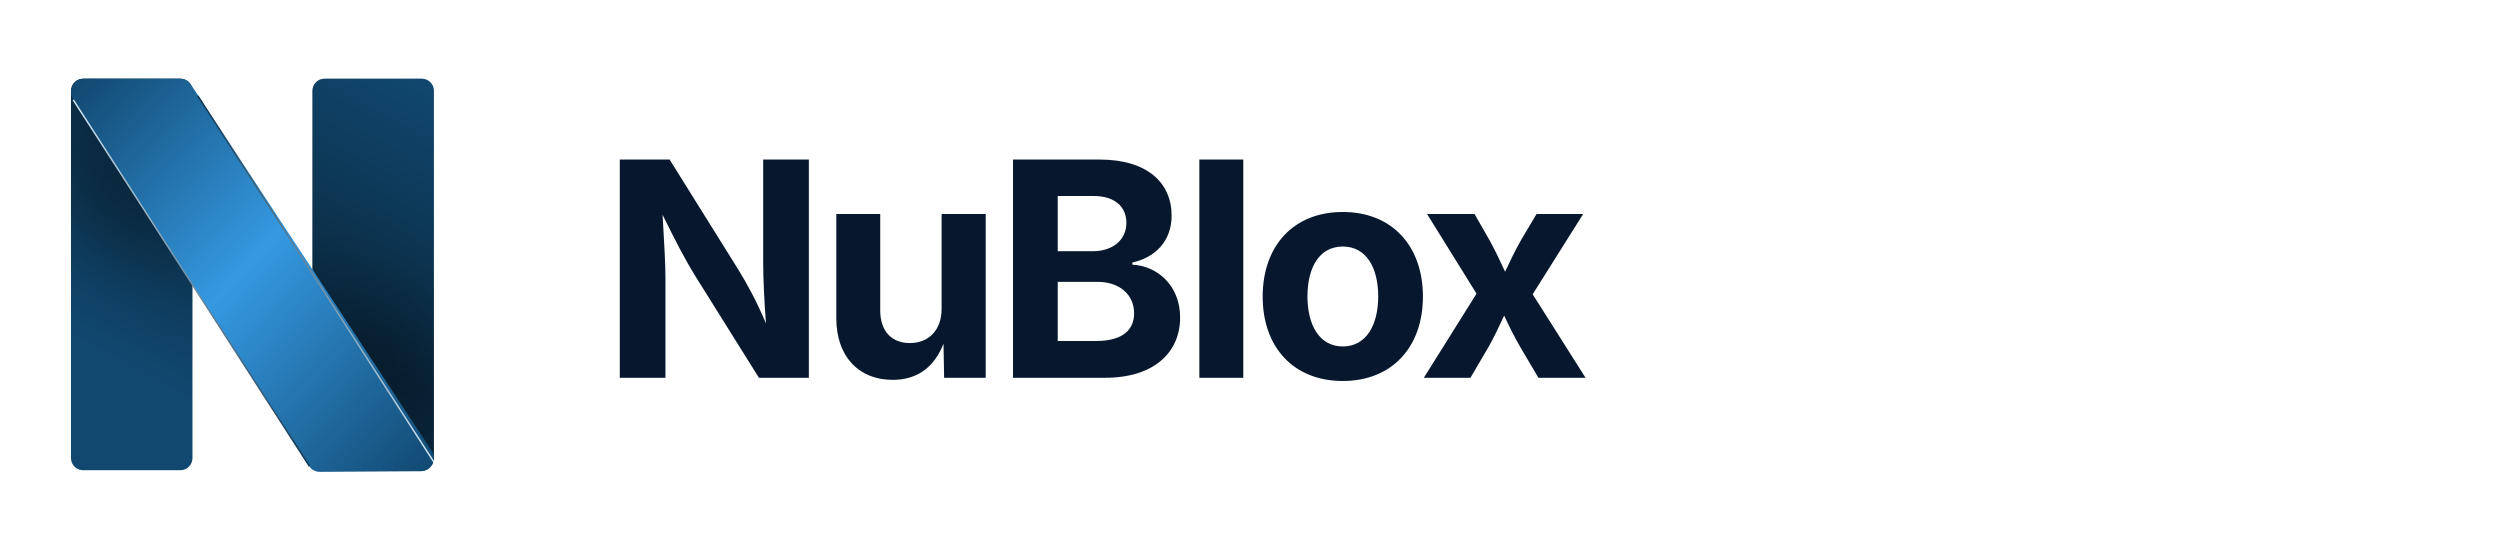
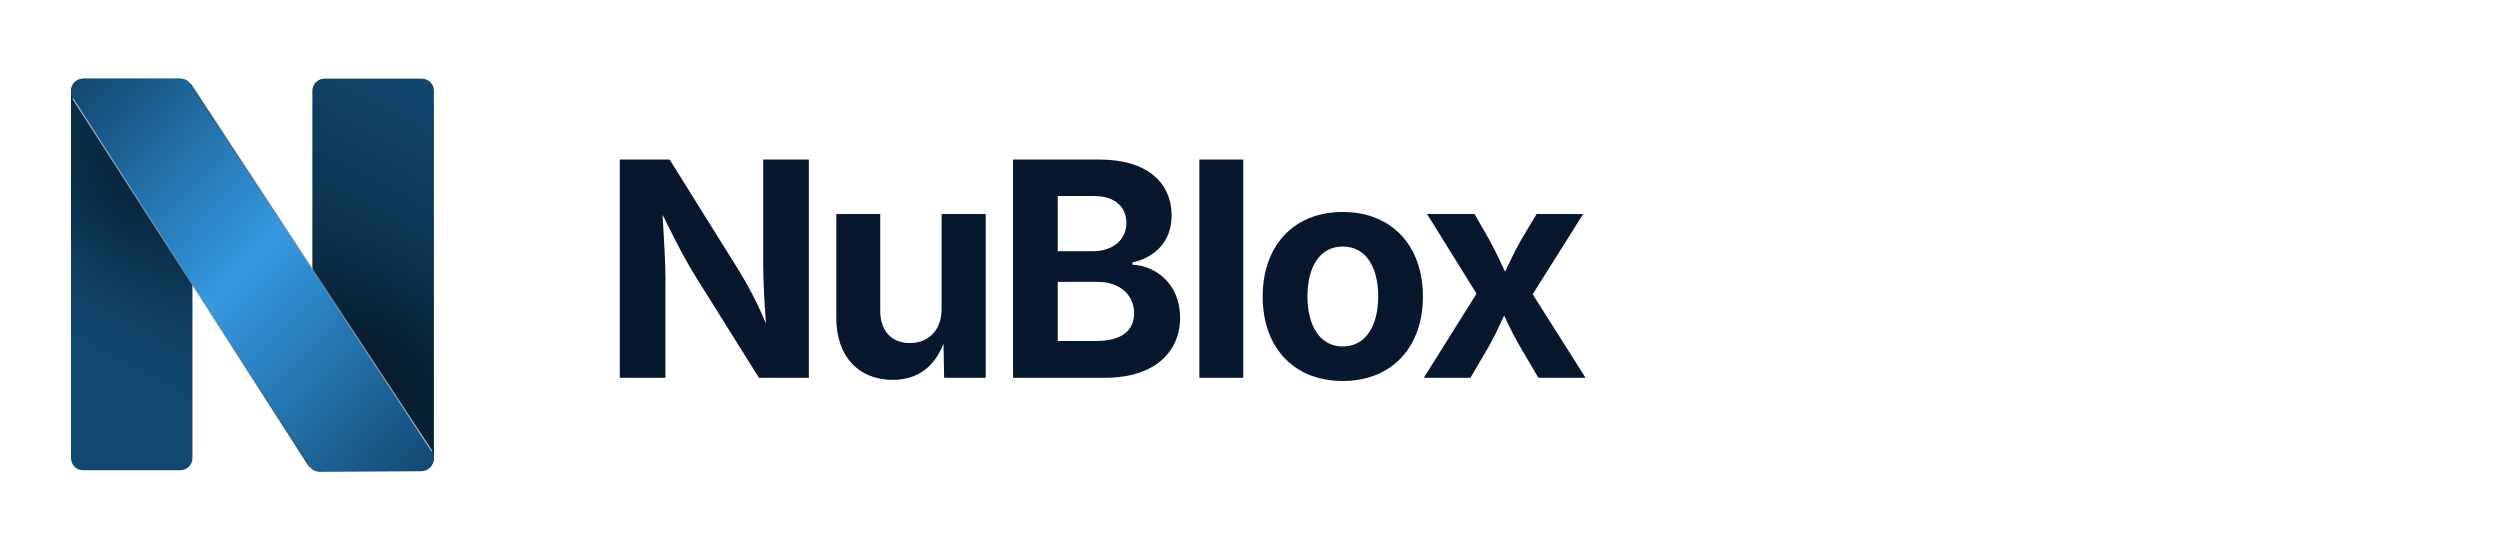
- <svg xmlns="http://www.w3.org/2000/svg" viewBox="0 0 450 100" role="img" aria-labelledby="title desc">
-   <svg x="0" y="4" width="92" height="92" viewBox="0 0 335 338" fill="none" overflow="visible">
-     <path d="M277.439 37.344H213.105C208.686 37.344 205.105 40.926 205.105 45.344V288.265C205.105 292.684 208.686 296.265 213.105 296.265H277.439C281.858 296.265 285.439 292.684 285.439 288.265V45.344C285.439 40.926 281.858 37.344 277.439 37.344Z" fill="#D2CFCF" />
-     <path d="M277.439 37.344H213.105C208.686 37.344 205.105 40.926 205.105 45.344V288.265C205.105 292.684 208.686 296.265 213.105 296.265H277.439C281.858 296.265 285.439 292.684 285.439 288.265V45.344C285.439 40.926 281.858 37.344 277.439 37.344Z" fill="url(#paint0_linear_924_53)" />
-     <path d="M117.774 37.344H53.439C49.021 37.344 45.439 40.926 45.439 45.344V288.265C45.439 292.684 49.021 296.265 53.439 296.265H117.774C122.192 296.265 125.774 292.684 125.774 288.265V45.344C125.774 40.926 122.192 37.344 117.774 37.344Z" fill="url(#paint1_linear_924_53)" />
-     <g filter="url(#filter0_f_924_53)" style="mix-blend-mode:overlay">
-       <path d="M274.393 227.759L195.063 156.017L274.393 277.386V227.759Z" fill="black" />
-     </g>
-     <g filter="url(#filter1_f_924_53)" style="mix-blend-mode:overlay">
-       <path d="M60 109.627L139.331 181.369L60 60V109.627Z" fill="black" />
-     </g>
-     <path d="M46.848 50.769C43.148 45.014 47.167 37.344 53.882 37.344L117.712 37.345C120.513 37.345 123.131 38.773 124.698 41.157L283.982 283.429C287.749 289.158 283.778 296.886 277.047 296.928L209.961 297.344C207.111 297.362 204.446 295.9 202.875 293.457L46.848 50.769Z" fill="url(#paint2_linear_924_53)" />
-     <path d="M46.946 51.369L203.096 293.568" stroke="url(#paint3_linear_924_53)" />
-     <path d="M285.439 290.871L129.289 48.672" stroke="url(#paint4_linear_924_53)" />
+ <svg xmlns="http://www.w3.org/2000/svg" viewBox="0 0 450 100" role="img" aria-labelledby="title desc" shape-rendering="geometricPrecision">
+   <svg x="0" y="4" width="92" height="92" viewBox="0 0 335 338" fill="none" overflow="visible" shape-rendering="geometricPrecision">
    <defs>
      <filter id="filter0_f_924_53" x="135.063" y="96.016" width="199.331" height="241.369" filterUnits="userSpaceOnUse" color-interpolation-filters="sRGB">
        <feFlood flood-opacity="0" result="BackgroundImageFix" />
        <feBlend mode="normal" in="SourceGraphic" in2="BackgroundImageFix" result="shape" />
        <feGaussianBlur stdDeviation="30" result="effect1_foregroundBlur_924_53" />
      </filter>
      <filter id="filter1_f_924_53" x="0" y="0" width="199.331" height="241.369" filterUnits="userSpaceOnUse" color-interpolation-filters="sRGB">
        <feFlood flood-opacity="0" result="BackgroundImageFix" />
        <feBlend mode="normal" in="SourceGraphic" in2="BackgroundImageFix" result="shape" />
        <feGaussianBlur stdDeviation="30" result="effect1_foregroundBlur_924_53" />
      </filter>
+       <clipPath id="rightStemClip">
+         <path d="M277.439 37.344H213.105C208.686 37.344 205.105 40.926 205.105 45.344V288.265C205.105 292.684 208.686 296.265 213.105 296.265H277.439C281.858 296.265 285.439 292.684 285.439 288.265V45.344C285.439 40.926 281.858 37.344 277.439 37.344Z" />
+       </clipPath>
+       <clipPath id="leftStemClip">
+         <path d="M117.774 37.344H53.439C49.021 37.344 45.439 40.926 45.439 45.344V288.265C45.439 292.684 49.021 296.265 53.439 296.265H117.774C122.192 296.265 125.774 292.684 125.774 288.265V45.344C125.774 40.926 122.192 37.344 117.774 37.344Z" />
+       </clipPath>
      <linearGradient id="paint0_linear_924_53" x1="285.439" y1="37.344" x2="195.531" y2="203.149" gradientUnits="userSpaceOnUse">
        <stop stop-color="#114870" />
        <stop offset="1" stop-color="#09263B" />
      </linearGradient>
      <linearGradient id="paint1_linear_924_53" x1="125.774" y1="37.344" x2="35.866" y2="203.149" gradientUnits="userSpaceOnUse">
        <stop stop-color="#09263B" />
        <stop offset="1" stop-color="#114870" />
      </linearGradient>
      <linearGradient id="paint2_linear_924_53" x1="45.439" y1="37.344" x2="302.774" y2="278.876" gradientUnits="userSpaceOnUse">
        <stop offset="0.01" stop-color="#114870" />
        <stop offset="0.481" stop-color="#3599E1" />
        <stop offset="1" stop-color="#114870" />
      </linearGradient>
-       <linearGradient id="paint3_linear_924_53" x1="125.021" y1="51.369" x2="125.021" y2="293.568" gradientUnits="userSpaceOnUse">
+       <linearGradient id="paint3_linear_924_53" x1="46.848" y1="50.769" x2="202.875" y2="293.457" gradientUnits="userSpaceOnUse">
        <stop stop-color="#D3E9F8" />
        <stop offset="1" stop-color="#0C334F" />
      </linearGradient>
-       <linearGradient id="paint4_linear_924_53" x1="207.364" y1="290.871" x2="207.364" y2="48.672" gradientUnits="userSpaceOnUse">
-         <stop stop-color="#D3E9F8" />
-         <stop offset="1" stop-color="#0C334F" />
+       <linearGradient id="paint4_linear_924_53" x1="124.698" y1="41.157" x2="283.982" y2="283.429" gradientUnits="userSpaceOnUse">
+         <stop stop-color="#0C334F" />
+         <stop offset="1" stop-color="#D3E9F8" />
      </linearGradient>
    </defs>
+     <path d="M277.439 37.344H213.105C208.686 37.344 205.105 40.926 205.105 45.344V288.265C205.105 292.684 208.686 296.265 213.105 296.265H277.439C281.858 296.265 285.439 292.684 285.439 288.265V45.344C285.439 40.926 281.858 37.344 277.439 37.344Z" fill="#D2CFCF" />
+     <path d="M277.439 37.344H213.105C208.686 37.344 205.105 40.926 205.105 45.344V288.265C205.105 292.684 208.686 296.265 213.105 296.265H277.439C281.858 296.265 285.439 292.684 285.439 288.265V45.344C285.439 40.926 281.858 37.344 277.439 37.344Z" fill="url(#paint0_linear_924_53)" />
+     <path d="M117.774 37.344H53.439C49.021 37.344 45.439 40.926 45.439 45.344V288.265C45.439 292.684 49.021 296.265 53.439 296.265H117.774C122.192 296.265 125.774 292.684 125.774 288.265V45.344C125.774 40.926 122.192 37.344 117.774 37.344Z" fill="url(#paint1_linear_924_53)" />
+     <g filter="url(#filter0_f_924_53)" clip-path="url(#rightStemClip)" style="mix-blend-mode:overlay">
+       <path d="M274.393 227.759L195.063 156.017L274.393 277.386V227.759Z" fill="black" />
+     </g>
+     <g filter="url(#filter1_f_924_53)" clip-path="url(#leftStemClip)" style="mix-blend-mode:overlay">
+       <path d="M60 109.627L139.331 181.369L60 60V109.627Z" fill="black" />
+     </g>
+     <path d="M46.848 50.769C43.148 45.014 47.167 37.344 53.882 37.344L117.712 37.345C120.513 37.345 123.131 38.773 124.698 41.157L283.982 283.429C287.749 289.158 283.778 296.886 277.047 296.928L209.961 297.344C207.111 297.362 204.446 295.9 202.875 293.457L46.848 50.769Z" fill="url(#paint2_linear_924_53)" />
+     <path d="M46.848 50.769L202.875 293.457" stroke="url(#paint3_linear_924_53)" stroke-width="0.8" stroke-linecap="round" opacity="0.72" />
+     <path d="M124.698 41.157L283.982 283.429" stroke="url(#paint4_linear_924_53)" stroke-width="0.8" stroke-linecap="round" opacity="0.72" />
  </svg>
  <text x="108" y="68" fill="#07182E" font-family="Inter, ui-sans-serif, system-ui, -apple-system, BlinkMacSystemFont, 'Segoe UI', sans-serif" font-size="54" font-weight="750" letter-spacing="-2">NuBlox</text>
</svg>
